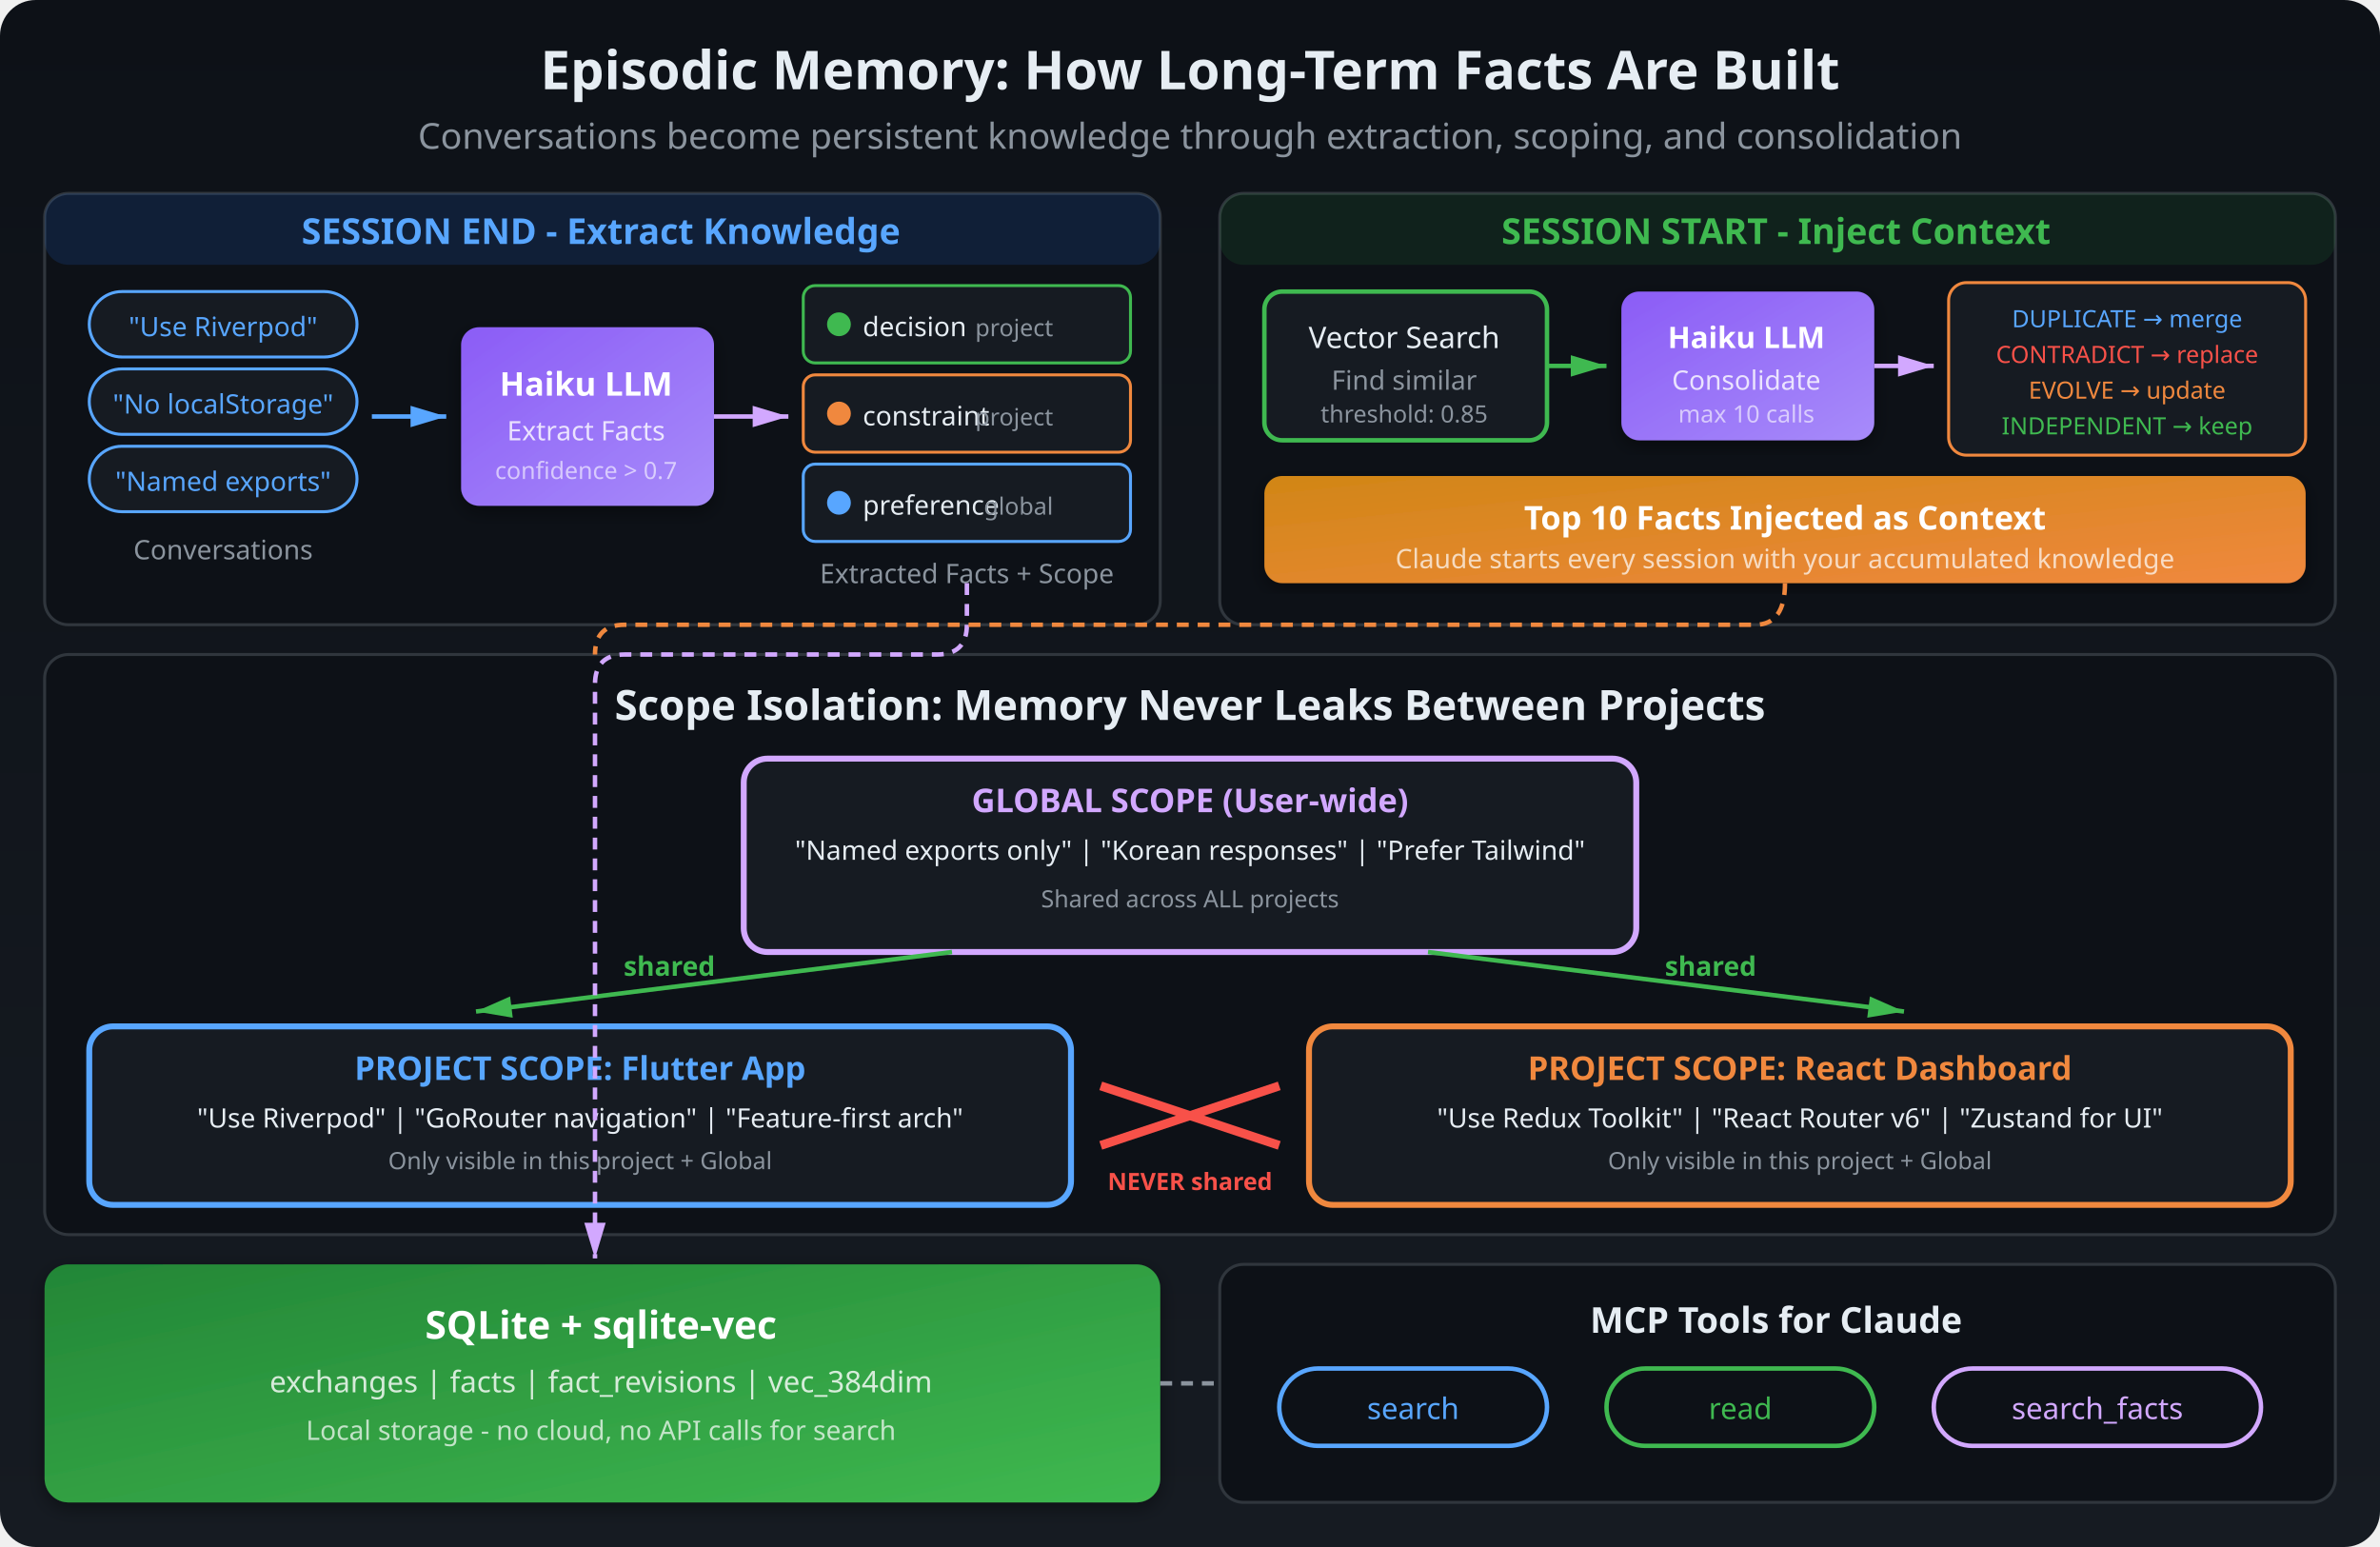
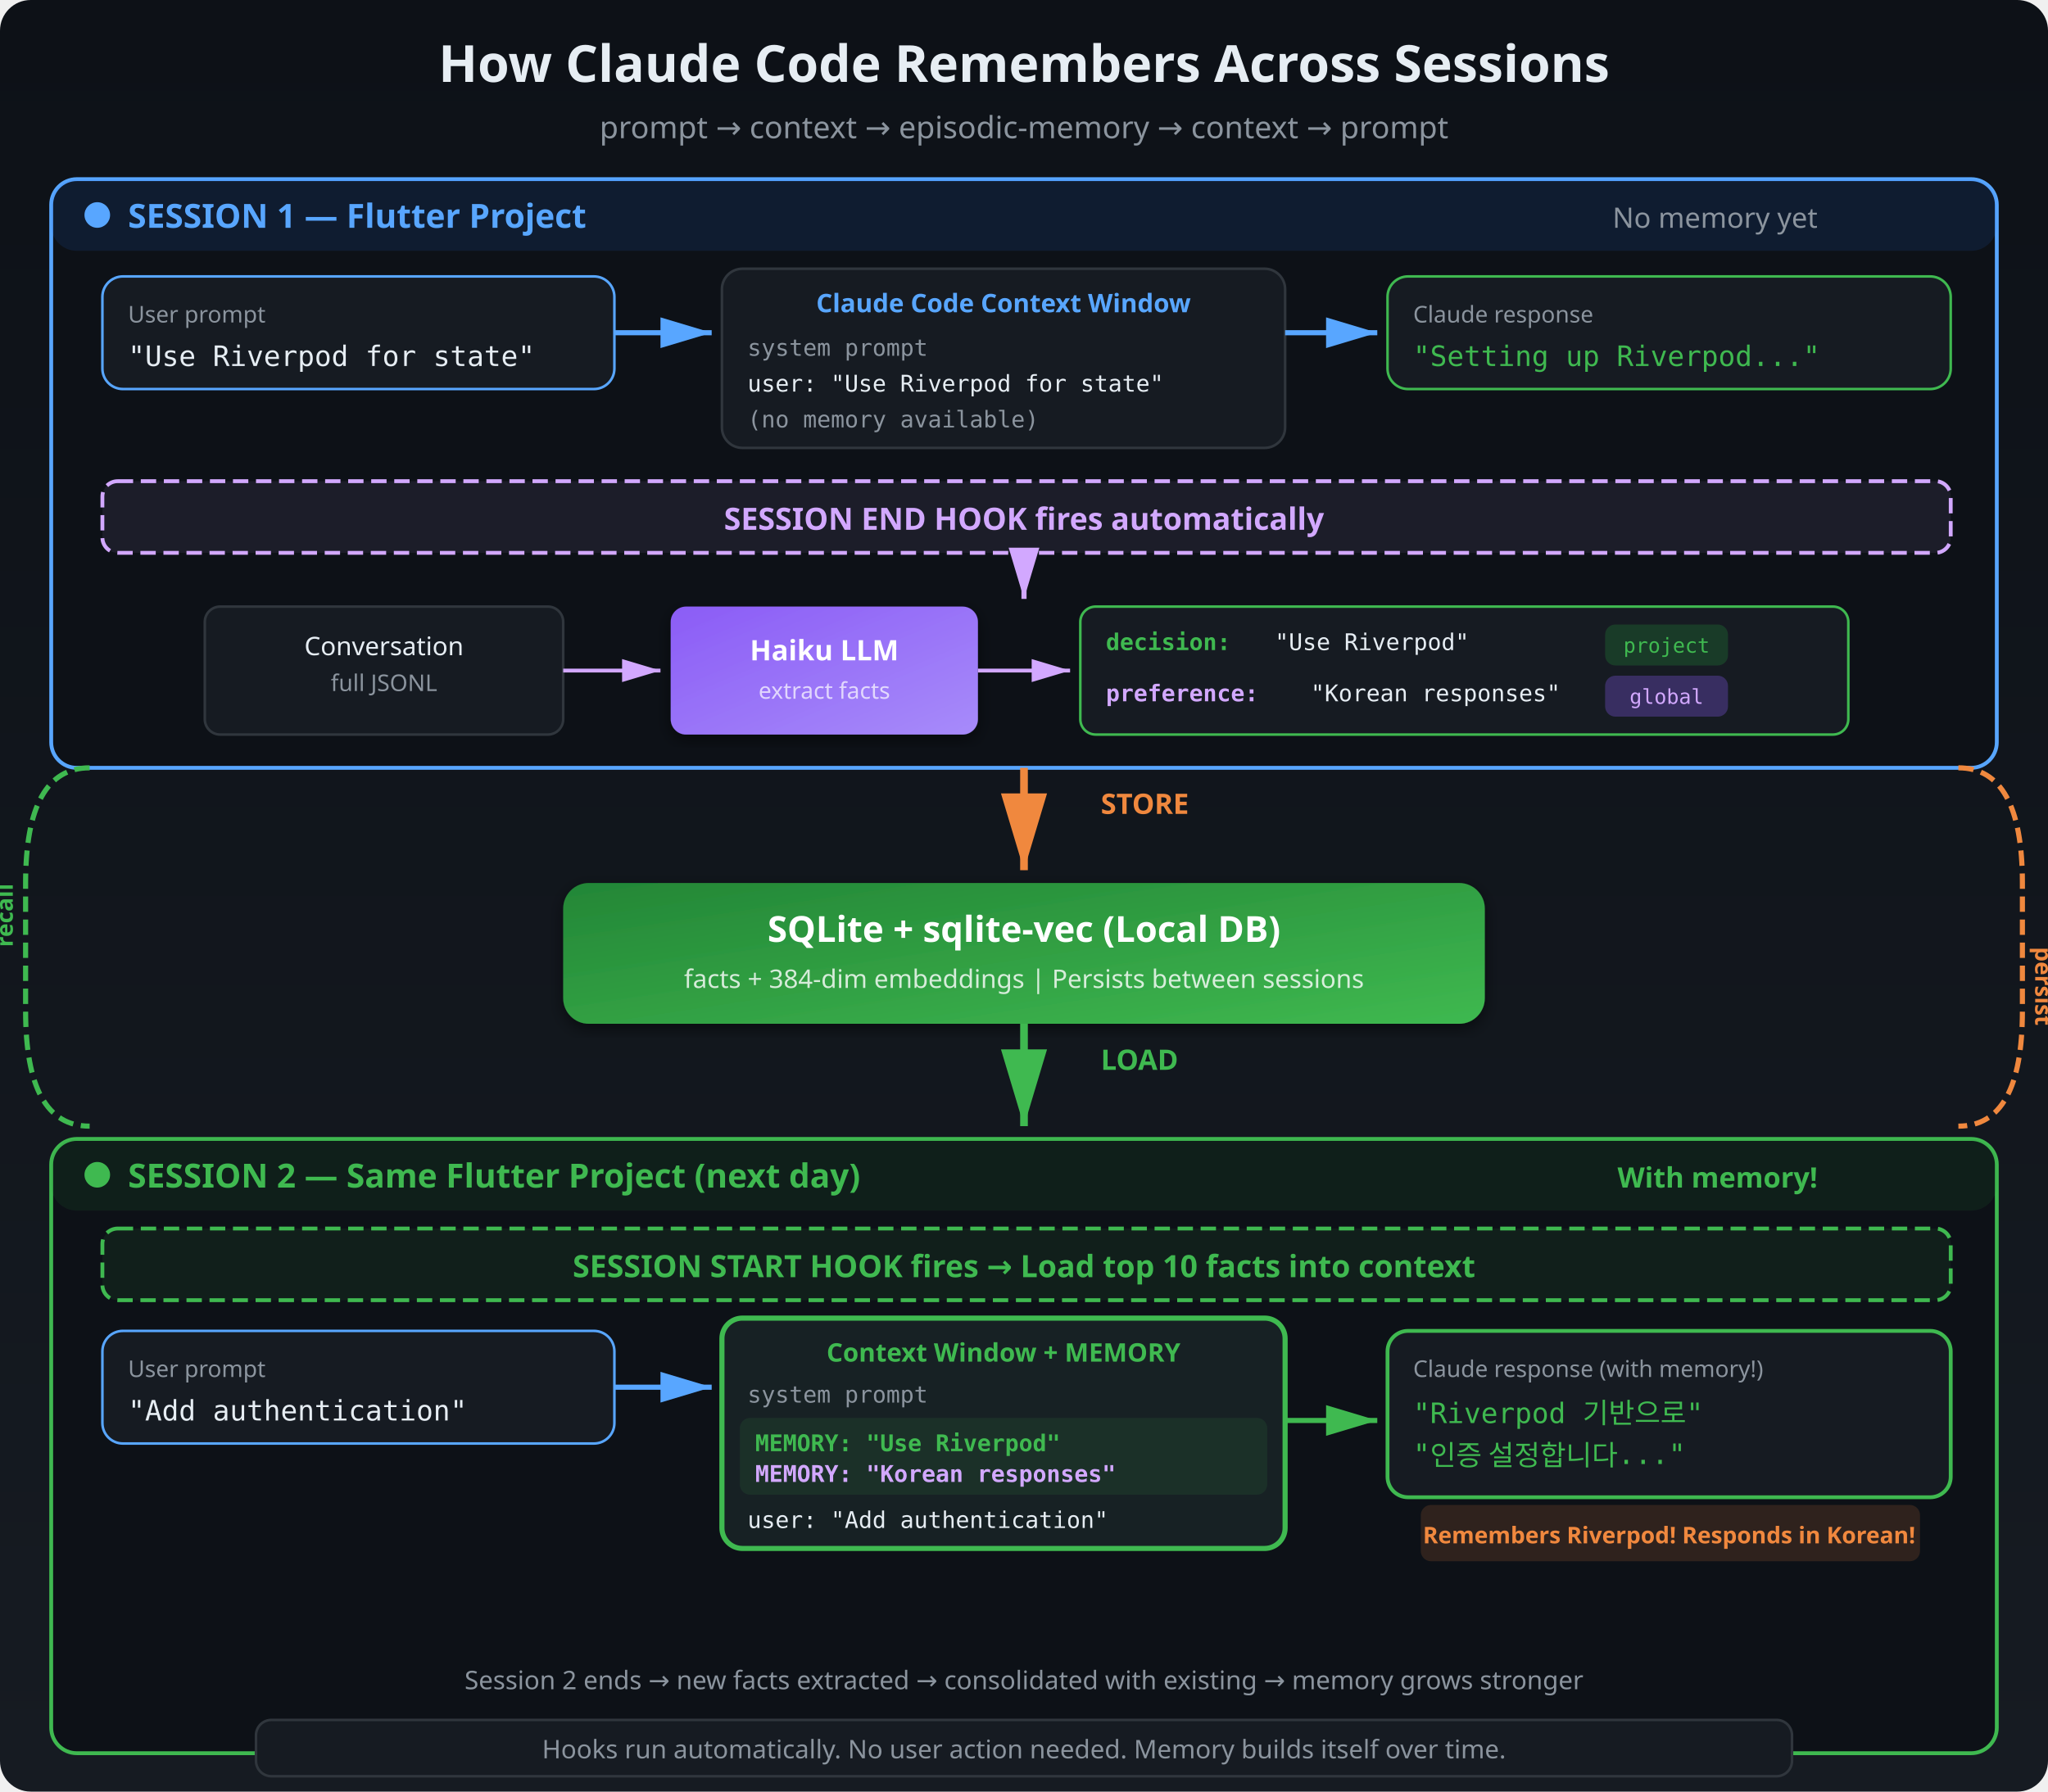
- <svg xmlns="http://www.w3.org/2000/svg" viewBox="0 0 800 520" width="800" height="520">
+ <svg xmlns="http://www.w3.org/2000/svg" viewBox="0 0 800 700" width="800" height="700">
  <defs>
-     <linearGradient id="bgGrad" x1="0%" y1="0%" x2="0%" y2="100%">
+     <linearGradient id="bgG" x1="0%" y1="0%" x2="0%" y2="100%">
      <stop offset="0%" style="stop-color:#0d1117" />
      <stop offset="100%" style="stop-color:#161b22" />
    </linearGradient>
-     <linearGradient id="blueG" x1="0%" y1="0%" x2="100%" y2="100%">
+     <linearGradient id="blG" x1="0%" y1="0%" x2="100%" y2="100%">
      <stop offset="0%" style="stop-color:#1f6feb" />
      <stop offset="100%" style="stop-color:#58a6ff" />
    </linearGradient>
-     <linearGradient id="greenG" x1="0%" y1="0%" x2="100%" y2="100%">
+     <linearGradient id="grG" x1="0%" y1="0%" x2="100%" y2="100%">
      <stop offset="0%" style="stop-color:#238636" />
      <stop offset="100%" style="stop-color:#3fb950" />
    </linearGradient>
-     <linearGradient id="purpleG" x1="0%" y1="0%" x2="100%" y2="100%">
+     <linearGradient id="puG" x1="0%" y1="0%" x2="100%" y2="100%">
      <stop offset="0%" style="stop-color:#8b5cf6" />
      <stop offset="100%" style="stop-color:#a78bfa" />
    </linearGradient>
-     <linearGradient id="orangeG" x1="0%" y1="0%" x2="100%" y2="100%">
+     <linearGradient id="orG" x1="0%" y1="0%" x2="100%" y2="100%">
      <stop offset="0%" style="stop-color:#d18616" />
      <stop offset="100%" style="stop-color:#f0883e" />
    </linearGradient>
-     <linearGradient id="redG" x1="0%" y1="0%" x2="100%" y2="100%">
-       <stop offset="0%" style="stop-color:#da3633" />
-       <stop offset="100%" style="stop-color:#f85149" />
-     </linearGradient>
-     <filter id="sh">
-       <feDropShadow dx="0" dy="2" stdDeviation="3" flood-color="#000" flood-opacity="0.4" />
+     <filter id="s1">
+       <feDropShadow dx="0" dy="2" stdDeviation="3" flood-color="#000" flood-opacity="0.5" />
    </filter>
-     <marker id="a1" viewBox="0 0 10 6" refX="10" refY="3" markerWidth="8" markerHeight="6" orient="auto">
+     <marker id="m1" viewBox="0 0 10 6" refX="10" refY="3" markerWidth="10" markerHeight="8" orient="auto">
      <path d="M0 0L10 3L0 6z" fill="#58a6ff" />
    </marker>
-     <marker id="a2" viewBox="0 0 10 6" refX="10" refY="3" markerWidth="8" markerHeight="6" orient="auto">
+     <marker id="m2" viewBox="0 0 10 6" refX="10" refY="3" markerWidth="10" markerHeight="8" orient="auto">
      <path d="M0 0L10 3L0 6z" fill="#d2a8ff" />
    </marker>
-     <marker id="a3" viewBox="0 0 10 6" refX="10" refY="3" markerWidth="8" markerHeight="6" orient="auto">
+     <marker id="m3" viewBox="0 0 10 6" refX="10" refY="3" markerWidth="10" markerHeight="8" orient="auto">
      <path d="M0 0L10 3L0 6z" fill="#3fb950" />
    </marker>
-     <marker id="a4" viewBox="0 0 10 6" refX="10" refY="3" markerWidth="8" markerHeight="6" orient="auto">
+     <marker id="m4" viewBox="0 0 10 6" refX="10" refY="3" markerWidth="10" markerHeight="8" orient="auto">
      <path d="M0 0L10 3L0 6z" fill="#f0883e" />
    </marker>
-     <marker id="a5" viewBox="0 0 10 6" refX="10" refY="3" markerWidth="8" markerHeight="6" orient="auto">
-       <path d="M0 0L10 3L0 6z" fill="#f85149" />
+     <marker id="m5" viewBox="0 0 10 6" refX="10" refY="3" markerWidth="10" markerHeight="8" orient="auto">
+       <path d="M0 0L10 3L0 6z" fill="#8b949e" />
    </marker>
  </defs>
-   <rect width="800" height="520" rx="12" fill="url(#bgGrad)" />
-   <text x="400" y="30" text-anchor="middle" fill="#e6edf3" font-family="system-ui, sans-serif" font-size="18" font-weight="bold">Episodic Memory: How Long-Term Facts Are Built</text>
-   <text x="400" y="50" text-anchor="middle" fill="#8b949e" font-family="system-ui, sans-serif" font-size="12">Conversations become persistent knowledge through extraction, scoping, and consolidation</text>
-   <rect x="15" y="65" width="375" height="145" rx="8" fill="#0d1117" stroke="#30363d" stroke-width="1" />
-   <rect x="15" y="65" width="375" height="24" rx="8" fill="#1f6feb" opacity="0.15" />
-   <text x="202" y="82" text-anchor="middle" fill="#58a6ff" font-family="system-ui, sans-serif" font-size="12" font-weight="bold">SESSION END - Extract Knowledge</text>
-   <rect x="30" y="98" width="90" height="22" rx="11" fill="#161b22" stroke="#58a6ff" stroke-width="1" />
-   <text x="75" y="113" text-anchor="middle" fill="#58a6ff" font-family="system-ui, sans-serif" font-size="9">"Use Riverpod"</text>
-   <rect x="30" y="124" width="90" height="22" rx="11" fill="#161b22" stroke="#58a6ff" stroke-width="1" />
-   <text x="75" y="139" text-anchor="middle" fill="#58a6ff" font-family="system-ui, sans-serif" font-size="9">"No localStorage"</text>
-   <rect x="30" y="150" width="90" height="22" rx="11" fill="#161b22" stroke="#58a6ff" stroke-width="1" />
-   <text x="75" y="165" text-anchor="middle" fill="#58a6ff" font-family="system-ui, sans-serif" font-size="9">"Named exports"</text>
-   <text x="75" y="188" text-anchor="middle" fill="#8b949e" font-family="system-ui, sans-serif" font-size="9">Conversations</text>
-   <line x1="125" y1="140" x2="150" y2="140" stroke="#58a6ff" stroke-width="1.5" marker-end="url(#a1)" />
-   <rect x="155" y="110" width="85" height="60" rx="6" fill="url(#purpleG)" filter="url(#sh)" />
-   <text x="197" y="133" text-anchor="middle" fill="#fff" font-family="system-ui, sans-serif" font-size="11" font-weight="600">Haiku LLM</text>
-   <text x="197" y="148" text-anchor="middle" fill="rgba(255,255,255,0.8)" font-family="system-ui, sans-serif" font-size="9">Extract Facts</text>
-   <text x="197" y="161" text-anchor="middle" fill="rgba(255,255,255,0.6)" font-family="system-ui, sans-serif" font-size="8">confidence &gt; 0.7</text>
-   <line x1="240" y1="140" x2="265" y2="140" stroke="#d2a8ff" stroke-width="1.5" marker-end="url(#a2)" />
-   <rect x="270" y="96" width="110" height="26" rx="4" fill="#161b22" stroke="#3fb950" stroke-width="1" />
-   <circle cx="282" cy="109" r="4" fill="#3fb950" />
-   <text x="290" y="113" fill="#e6edf3" font-family="system-ui, sans-serif" font-size="9">decision</text>
-   <text x="354" y="113" text-anchor="end" fill="#8b949e" font-family="system-ui, sans-serif" font-size="8">project</text>
-   <rect x="270" y="126" width="110" height="26" rx="4" fill="#161b22" stroke="#f0883e" stroke-width="1" />
-   <circle cx="282" cy="139" r="4" fill="#f0883e" />
-   <text x="290" y="143" fill="#e6edf3" font-family="system-ui, sans-serif" font-size="9">constraint</text>
-   <text x="354" y="143" text-anchor="end" fill="#8b949e" font-family="system-ui, sans-serif" font-size="8">project</text>
-   <rect x="270" y="156" width="110" height="26" rx="4" fill="#161b22" stroke="#58a6ff" stroke-width="1" />
-   <circle cx="282" cy="169" r="4" fill="#58a6ff" />
-   <text x="290" y="173" fill="#e6edf3" font-family="system-ui, sans-serif" font-size="9">preference</text>
-   <text x="354" y="173" text-anchor="end" fill="#8b949e" font-family="system-ui, sans-serif" font-size="8">global</text>
-   <text x="325" y="196" text-anchor="middle" fill="#8b949e" font-family="system-ui, sans-serif" font-size="9">Extracted Facts + Scope</text>
-   <rect x="410" y="65" width="375" height="145" rx="8" fill="#0d1117" stroke="#30363d" stroke-width="1" />
-   <rect x="410" y="65" width="375" height="24" rx="8" fill="#238636" opacity="0.15" />
-   <text x="597" y="82" text-anchor="middle" fill="#3fb950" font-family="system-ui, sans-serif" font-size="12" font-weight="bold">SESSION START - Inject Context</text>
-   <rect x="425" y="98" width="95" height="50" rx="6" fill="#161b22" stroke="#3fb950" stroke-width="1.5" />
-   <text x="472" y="117" text-anchor="middle" fill="#e6edf3" font-family="system-ui, sans-serif" font-size="10">Vector Search</text>
-   <text x="472" y="131" text-anchor="middle" fill="#8b949e" font-family="system-ui, sans-serif" font-size="9">Find similar</text>
-   <text x="472" y="142" text-anchor="middle" fill="#8b949e" font-family="system-ui, sans-serif" font-size="8">threshold: 0.85</text>
-   <line x1="520" y1="123" x2="540" y2="123" stroke="#3fb950" stroke-width="1.5" marker-end="url(#a3)" />
-   <rect x="545" y="98" width="85" height="50" rx="6" fill="url(#purpleG)" filter="url(#sh)" />
-   <text x="587" y="117" text-anchor="middle" fill="#fff" font-family="system-ui, sans-serif" font-size="10" font-weight="600">Haiku LLM</text>
-   <text x="587" y="131" text-anchor="middle" fill="rgba(255,255,255,0.8)" font-family="system-ui, sans-serif" font-size="9">Consolidate</text>
-   <text x="587" y="142" text-anchor="middle" fill="rgba(255,255,255,0.6)" font-family="system-ui, sans-serif" font-size="8">max 10 calls</text>
-   <line x1="630" y1="123" x2="650" y2="123" stroke="#d2a8ff" stroke-width="1.5" marker-end="url(#a2)" />
-   <rect x="655" y="95" width="120" height="58" rx="6" fill="#161b22" stroke="#f0883e" stroke-width="1" />
-   <text x="715" y="110" text-anchor="middle" fill="#58a6ff" font-family="system-ui, sans-serif" font-size="8">DUPLICATE → merge</text>
-   <text x="715" y="122" text-anchor="middle" fill="#f85149" font-family="system-ui, sans-serif" font-size="8">CONTRADICT → replace</text>
-   <text x="715" y="134" text-anchor="middle" fill="#f0883e" font-family="system-ui, sans-serif" font-size="8">EVOLVE → update</text>
-   <text x="715" y="146" text-anchor="middle" fill="#3fb950" font-family="system-ui, sans-serif" font-size="8">INDEPENDENT → keep</text>
-   <rect x="425" y="160" width="350" height="36" rx="6" fill="url(#orangeG)" filter="url(#sh)" />
-   <text x="600" y="178" text-anchor="middle" fill="#fff" font-family="system-ui, sans-serif" font-size="11" font-weight="600">Top 10 Facts Injected as Context</text>
-   <text x="600" y="191" text-anchor="middle" fill="rgba(255,255,255,0.7)" font-family="system-ui, sans-serif" font-size="9">Claude starts every session with your accumulated knowledge</text>
-   <rect x="15" y="220" width="770" height="195" rx="8" fill="#0d1117" stroke="#30363d" stroke-width="1" />
-   <text x="400" y="242" text-anchor="middle" fill="#e6edf3" font-family="system-ui, sans-serif" font-size="14" font-weight="bold">Scope Isolation: Memory Never Leaks Between Projects</text>
-   <rect x="250" y="255" width="300" height="65" rx="8" fill="#161b22" stroke="#d2a8ff" stroke-width="2" />
-   <text x="400" y="273" text-anchor="middle" fill="#d2a8ff" font-family="system-ui, sans-serif" font-size="11" font-weight="bold">GLOBAL SCOPE (User-wide)</text>
-   <text x="400" y="289" text-anchor="middle" fill="#e6edf3" font-family="system-ui, sans-serif" font-size="9">"Named exports only"  |  "Korean responses"  |  "Prefer Tailwind"</text>
-   <text x="400" y="305" text-anchor="middle" fill="#8b949e" font-family="system-ui, sans-serif" font-size="8">Shared across ALL projects</text>
-   <line x1="320" y1="320" x2="160" y2="340" stroke="#3fb950" stroke-width="1.5" marker-end="url(#a3)" />
-   <text x="225" y="328" text-anchor="middle" fill="#3fb950" font-family="system-ui, sans-serif" font-size="9" font-weight="bold">shared</text>
-   <line x1="480" y1="320" x2="640" y2="340" stroke="#3fb950" stroke-width="1.5" marker-end="url(#a3)" />
-   <text x="575" y="328" text-anchor="middle" fill="#3fb950" font-family="system-ui, sans-serif" font-size="9" font-weight="bold">shared</text>
-   <rect x="30" y="345" width="330" height="60" rx="8" fill="#161b22" stroke="#58a6ff" stroke-width="2" />
-   <text x="195" y="363" text-anchor="middle" fill="#58a6ff" font-family="system-ui, sans-serif" font-size="11" font-weight="bold">PROJECT SCOPE: Flutter App</text>
-   <text x="195" y="379" text-anchor="middle" fill="#e6edf3" font-family="system-ui, sans-serif" font-size="9">"Use Riverpod"  |  "GoRouter navigation"  |  "Feature-first arch"</text>
-   <text x="195" y="393" text-anchor="middle" fill="#8b949e" font-family="system-ui, sans-serif" font-size="8">Only visible in this project + Global</text>
-   <rect x="440" y="345" width="330" height="60" rx="8" fill="#161b22" stroke="#f0883e" stroke-width="2" />
-   <text x="605" y="363" text-anchor="middle" fill="#f0883e" font-family="system-ui, sans-serif" font-size="11" font-weight="bold">PROJECT SCOPE: React Dashboard</text>
-   <text x="605" y="379" text-anchor="middle" fill="#e6edf3" font-family="system-ui, sans-serif" font-size="9">"Use Redux Toolkit"  |  "React Router v6"  |  "Zustand for UI"</text>
-   <text x="605" y="393" text-anchor="middle" fill="#8b949e" font-family="system-ui, sans-serif" font-size="8">Only visible in this project + Global</text>
-   <line x1="370" y1="365" x2="430" y2="385" stroke="#f85149" stroke-width="3" />
-   <line x1="430" y1="365" x2="370" y2="385" stroke="#f85149" stroke-width="3" />
-   <text x="400" y="400" text-anchor="middle" fill="#f85149" font-family="system-ui, sans-serif" font-size="8" font-weight="bold">NEVER shared</text>
-   <rect x="15" y="425" width="375" height="80" rx="8" fill="url(#greenG)" filter="url(#sh)" />
-   <text x="202" y="450" text-anchor="middle" fill="#fff" font-family="system-ui, sans-serif" font-size="13" font-weight="bold">SQLite + sqlite-vec</text>
-   <text x="202" y="468" text-anchor="middle" fill="rgba(255,255,255,0.8)" font-family="system-ui, sans-serif" font-size="10">exchanges | facts | fact_revisions | vec_384dim</text>
-   <text x="202" y="484" text-anchor="middle" fill="rgba(255,255,255,0.7)" font-family="system-ui, sans-serif" font-size="9">Local storage - no cloud, no API calls for search</text>
-   <path d="M 325 196 L 325 210 Q 325 220 315 220 L 210 220 Q 200 220 200 230 L 200 423" fill="none" stroke="#d2a8ff" stroke-width="1.5" stroke-dasharray="4,3" marker-end="url(#a2)" />
-   <path d="M 600 196 Q 600 210 590 210 L 210 210 Q 200 210 200 220" fill="none" stroke="#f0883e" stroke-width="1.5" stroke-dasharray="4,3" />
-   <rect x="410" y="425" width="375" height="80" rx="8" fill="#0d1117" stroke="#30363d" stroke-width="1" />
-   <text x="597" y="448" text-anchor="middle" fill="#e6edf3" font-family="system-ui, sans-serif" font-size="12" font-weight="bold">MCP Tools for Claude</text>
-   <rect x="430" y="460" width="90" height="26" rx="13" fill="#0d1117" stroke="#58a6ff" stroke-width="1.5" />
-   <text x="475" y="477" text-anchor="middle" fill="#58a6ff" font-family="system-ui, sans-serif" font-size="10">search</text>
-   <rect x="540" y="460" width="90" height="26" rx="13" fill="#0d1117" stroke="#3fb950" stroke-width="1.5" />
-   <text x="585" y="477" text-anchor="middle" fill="#3fb950" font-family="system-ui, sans-serif" font-size="10">read</text>
-   <rect x="650" y="460" width="110" height="26" rx="13" fill="#0d1117" stroke="#d2a8ff" stroke-width="1.5" />
-   <text x="705" y="477" text-anchor="middle" fill="#d2a8ff" font-family="system-ui, sans-serif" font-size="10">search_facts</text>
-   <line x1="390" y1="465" x2="408" y2="465" stroke="#8b949e" stroke-width="1.5" stroke-dasharray="4,3" />
+   <rect width="800" height="700" rx="12" fill="url(#bgG)" />
+   <text x="400" y="32" text-anchor="middle" fill="#e6edf3" font-family="system-ui, sans-serif" font-size="20" font-weight="bold">How Claude Code Remembers Across Sessions</text>
+   <text x="400" y="54" text-anchor="middle" fill="#8b949e" font-family="system-ui, sans-serif" font-size="12">prompt → context → episodic-memory → context → prompt</text>
+   <rect x="20" y="70" width="760" height="230" rx="10" fill="#0d1117" stroke="#58a6ff" stroke-width="1.5" />
+   <rect x="20" y="70" width="760" height="28" rx="10" fill="#1f6feb" opacity="0.12" />
+   <circle cx="38" cy="84" r="5" fill="#58a6ff" />
+   <text x="50" y="89" fill="#58a6ff" font-family="system-ui, sans-serif" font-size="13" font-weight="bold">SESSION 1 — Flutter Project</text>
+   <text x="710" y="89" text-anchor="end" fill="#8b949e" font-family="system-ui, sans-serif" font-size="11">No memory yet</text>
+   <rect x="40" y="108" width="200" height="44" rx="8" fill="#161b22" stroke="#58a6ff" stroke-width="1" />
+   <text x="50" y="126" fill="#8b949e" font-family="system-ui, sans-serif" font-size="9">User prompt</text>
+   <text x="50" y="143" fill="#e6edf3" font-family="'SF Mono', monospace" font-size="11">"Use Riverpod for state"</text>
+   <line x1="240" y1="130" x2="278" y2="130" stroke="#58a6ff" stroke-width="2" marker-end="url(#m1)" />
+   <rect x="282" y="105" width="220" height="70" rx="8" fill="#161b22" stroke="#30363d" stroke-width="1" />
+   <text x="392" y="122" text-anchor="middle" fill="#58a6ff" font-family="system-ui, sans-serif" font-size="10" font-weight="bold">Claude Code Context Window</text>
+   <text x="292" y="139" fill="#8b949e" font-family="'SF Mono', monospace" font-size="9">system prompt</text>
+   <text x="292" y="153" fill="#e6edf3" font-family="'SF Mono', monospace" font-size="9">user: "Use Riverpod for state"</text>
+   <text x="292" y="167" fill="#8b949e" font-family="'SF Mono', monospace" font-size="9">(no memory available)</text>
+   <line x1="502" y1="130" x2="538" y2="130" stroke="#58a6ff" stroke-width="2" marker-end="url(#m1)" />
+   <rect x="542" y="108" width="220" height="44" rx="8" fill="#161b22" stroke="#3fb950" stroke-width="1" />
+   <text x="552" y="126" fill="#8b949e" font-family="system-ui, sans-serif" font-size="9">Claude response</text>
+   <text x="552" y="143" fill="#3fb950" font-family="'SF Mono', monospace" font-size="11">"Setting up Riverpod..."</text>
+   <rect x="40" y="188" width="722" height="28" rx="6" fill="#d2a8ff" opacity="0.08" />
+   <rect x="40" y="188" width="722" height="28" rx="6" fill="none" stroke="#d2a8ff" stroke-width="1.5" stroke-dasharray="6,3" />
+   <text x="400" y="207" text-anchor="middle" fill="#d2a8ff" font-family="system-ui, sans-serif" font-size="12" font-weight="bold">SESSION END HOOK fires automatically</text>
+   <line x1="400" y1="216" x2="400" y2="234" stroke="#d2a8ff" stroke-width="2" marker-end="url(#m2)" />
+   <rect x="80" y="237" width="140" height="50" rx="6" fill="#161b22" stroke="#30363d" stroke-width="1" />
+   <text x="150" y="256" text-anchor="middle" fill="#e6edf3" font-family="system-ui, sans-serif" font-size="10">Conversation</text>
+   <text x="150" y="270" text-anchor="middle" fill="#8b949e" font-family="system-ui, sans-serif" font-size="9">full JSONL</text>
+   <line x1="220" y1="262" x2="258" y2="262" stroke="#d2a8ff" stroke-width="1.5" marker-end="url(#m2)" />
+   <rect x="262" y="237" width="120" height="50" rx="6" fill="url(#puG)" filter="url(#s1)" />
+   <text x="322" y="258" text-anchor="middle" fill="#fff" font-family="system-ui, sans-serif" font-size="11" font-weight="600">Haiku LLM</text>
+   <text x="322" y="273" text-anchor="middle" fill="rgba(255,255,255,0.7)" font-family="system-ui, sans-serif" font-size="9">extract facts</text>
+   <line x1="382" y1="262" x2="418" y2="262" stroke="#d2a8ff" stroke-width="1.5" marker-end="url(#m2)" />
+   <rect x="422" y="237" width="300" height="50" rx="6" fill="#161b22" stroke="#3fb950" stroke-width="1" />
+   <text x="432" y="254" fill="#3fb950" font-family="'SF Mono', monospace" font-size="9" font-weight="bold">decision:</text>
+   <text x="498" y="254" fill="#e6edf3" font-family="'SF Mono', monospace" font-size="9">"Use Riverpod"</text>
+   <rect x="627" y="244" width="48" height="16" rx="4" fill="#238636" opacity="0.3" />
+   <text x="651" y="255" text-anchor="middle" fill="#3fb950" font-family="'SF Mono', monospace" font-size="8">project</text>
+   <text x="432" y="274" fill="#d2a8ff" font-family="'SF Mono', monospace" font-size="9" font-weight="bold">preference:</text>
+   <text x="512" y="274" fill="#e6edf3" font-family="'SF Mono', monospace" font-size="9">"Korean responses"</text>
+   <rect x="627" y="264" width="48" height="16" rx="4" fill="#8b5cf6" opacity="0.3" />
+   <text x="651" y="275" text-anchor="middle" fill="#d2a8ff" font-family="'SF Mono', monospace" font-size="8">global</text>
+   <line x1="400" y1="300" x2="400" y2="340" stroke="#f0883e" stroke-width="3" marker-end="url(#m4)" />
+   <text x="430" y="318" fill="#f0883e" font-family="system-ui, sans-serif" font-size="11" font-weight="bold">STORE</text>
+   <rect x="220" y="345" width="360" height="55" rx="10" fill="url(#grG)" filter="url(#s1)" />
+   <text x="400" y="368" text-anchor="middle" fill="#fff" font-family="system-ui, sans-serif" font-size="14" font-weight="bold">SQLite + sqlite-vec (Local DB)</text>
+   <text x="400" y="386" text-anchor="middle" fill="rgba(255,255,255,0.8)" font-family="system-ui, sans-serif" font-size="10">facts + 384-dim embeddings | Persists between sessions</text>
+   <line x1="400" y1="400" x2="400" y2="440" stroke="#3fb950" stroke-width="3" marker-end="url(#m3)" />
+   <text x="430" y="418" fill="#3fb950" font-family="system-ui, sans-serif" font-size="11" font-weight="bold">LOAD</text>
+   <rect x="20" y="445" width="760" height="240" rx="10" fill="#0d1117" stroke="#3fb950" stroke-width="1.5" />
+   <rect x="20" y="445" width="760" height="28" rx="10" fill="#238636" opacity="0.12" />
+   <circle cx="38" cy="459" r="5" fill="#3fb950" />
+   <text x="50" y="464" fill="#3fb950" font-family="system-ui, sans-serif" font-size="13" font-weight="bold">SESSION 2 — Same Flutter Project (next day)</text>
+   <text x="710" y="464" text-anchor="end" fill="#3fb950" font-family="system-ui, sans-serif" font-size="11" font-weight="bold">With memory!</text>
+   <rect x="40" y="480" width="722" height="28" rx="6" fill="#3fb950" opacity="0.08" />
+   <rect x="40" y="480" width="722" height="28" rx="6" fill="none" stroke="#3fb950" stroke-width="1.5" stroke-dasharray="6,3" />
+   <text x="400" y="499" text-anchor="middle" fill="#3fb950" font-family="system-ui, sans-serif" font-size="12" font-weight="bold">SESSION START HOOK fires → Load top 10 facts into context</text>
+   <rect x="40" y="520" width="200" height="44" rx="8" fill="#161b22" stroke="#58a6ff" stroke-width="1" />
+   <text x="50" y="538" fill="#8b949e" font-family="system-ui, sans-serif" font-size="9">User prompt</text>
+   <text x="50" y="555" fill="#e6edf3" font-family="'SF Mono', monospace" font-size="11">"Add authentication"</text>
+   <line x1="240" y1="542" x2="278" y2="542" stroke="#58a6ff" stroke-width="2" marker-end="url(#m1)" />
+   <rect x="282" y="515" width="220" height="90" rx="8" fill="#161b22" stroke="#3fb950" stroke-width="2" />
+   <rect x="282" y="515" width="220" height="90" rx="8" fill="#3fb950" opacity="0.04" />
+   <text x="392" y="532" text-anchor="middle" fill="#3fb950" font-family="system-ui, sans-serif" font-size="10" font-weight="bold">Context Window + MEMORY</text>
+   <text x="292" y="548" fill="#8b949e" font-family="'SF Mono', monospace" font-size="9">system prompt</text>
+   <rect x="289" y="554" width="206" height="30" rx="4" fill="#3fb950" opacity="0.1" />
+   <text x="295" y="567" fill="#3fb950" font-family="'SF Mono', monospace" font-size="9" font-weight="bold">MEMORY: "Use Riverpod"</text>
+   <text x="295" y="579" fill="#d2a8ff" font-family="'SF Mono', monospace" font-size="9" font-weight="bold">MEMORY: "Korean responses"</text>
+   <text x="292" y="597" fill="#e6edf3" font-family="'SF Mono', monospace" font-size="9">user: "Add authentication"</text>
+   <line x1="502" y1="555" x2="538" y2="555" stroke="#3fb950" stroke-width="2" marker-end="url(#m3)" />
+   <rect x="542" y="520" width="220" height="65" rx="8" fill="#161b22" stroke="#3fb950" stroke-width="1.5" />
+   <text x="552" y="538" fill="#8b949e" font-family="system-ui, sans-serif" font-size="9">Claude response (with memory!)</text>
+   <text x="552" y="556" fill="#3fb950" font-family="'SF Mono', monospace" font-size="11">"Riverpod 기반으로"</text>
+   <text x="552" y="572" fill="#3fb950" font-family="'SF Mono', monospace" font-size="11">"인증 설정합니다..."</text>
+   <rect x="555" y="588" width="195" height="22" rx="4" fill="#f0883e" opacity="0.15" />
+   <text x="652" y="603" text-anchor="middle" fill="#f0883e" font-family="system-ui, sans-serif" font-size="9" font-weight="bold">Remembers Riverpod! Responds in Korean!</text>
+   <text x="400" y="660" text-anchor="middle" fill="#8b949e" font-family="system-ui, sans-serif" font-size="10">Session 2 ends → new facts extracted → consolidated with existing → memory grows stronger</text>
+   <path d="M 765 300 Q 790 300 790 345 L 790 395 Q 790 440 765 440" fill="none" stroke="#f0883e" stroke-width="2" stroke-dasharray="6,3" />
+   <text x="795" y="370" fill="#f0883e" font-family="system-ui, sans-serif" font-size="9" font-weight="bold" transform="rotate(90, 795, 370)">persist</text>
+   <path d="M 35 300 Q 10 300 10 345 L 10 395 Q 10 440 35 440" fill="none" stroke="#3fb950" stroke-width="2" stroke-dasharray="6,3" />
+   <text x="5" y="370" fill="#3fb950" font-family="system-ui, sans-serif" font-size="9" font-weight="bold" transform="rotate(-90, 5, 370)">recall</text>
+   <rect x="100" y="672" width="600" height="22" rx="6" fill="#161b22" stroke="#30363d" stroke-width="1" />
+   <text x="400" y="687" text-anchor="middle" fill="#8b949e" font-family="system-ui, sans-serif" font-size="10">Hooks run automatically. No user action needed. Memory builds itself over time.</text>
</svg>
